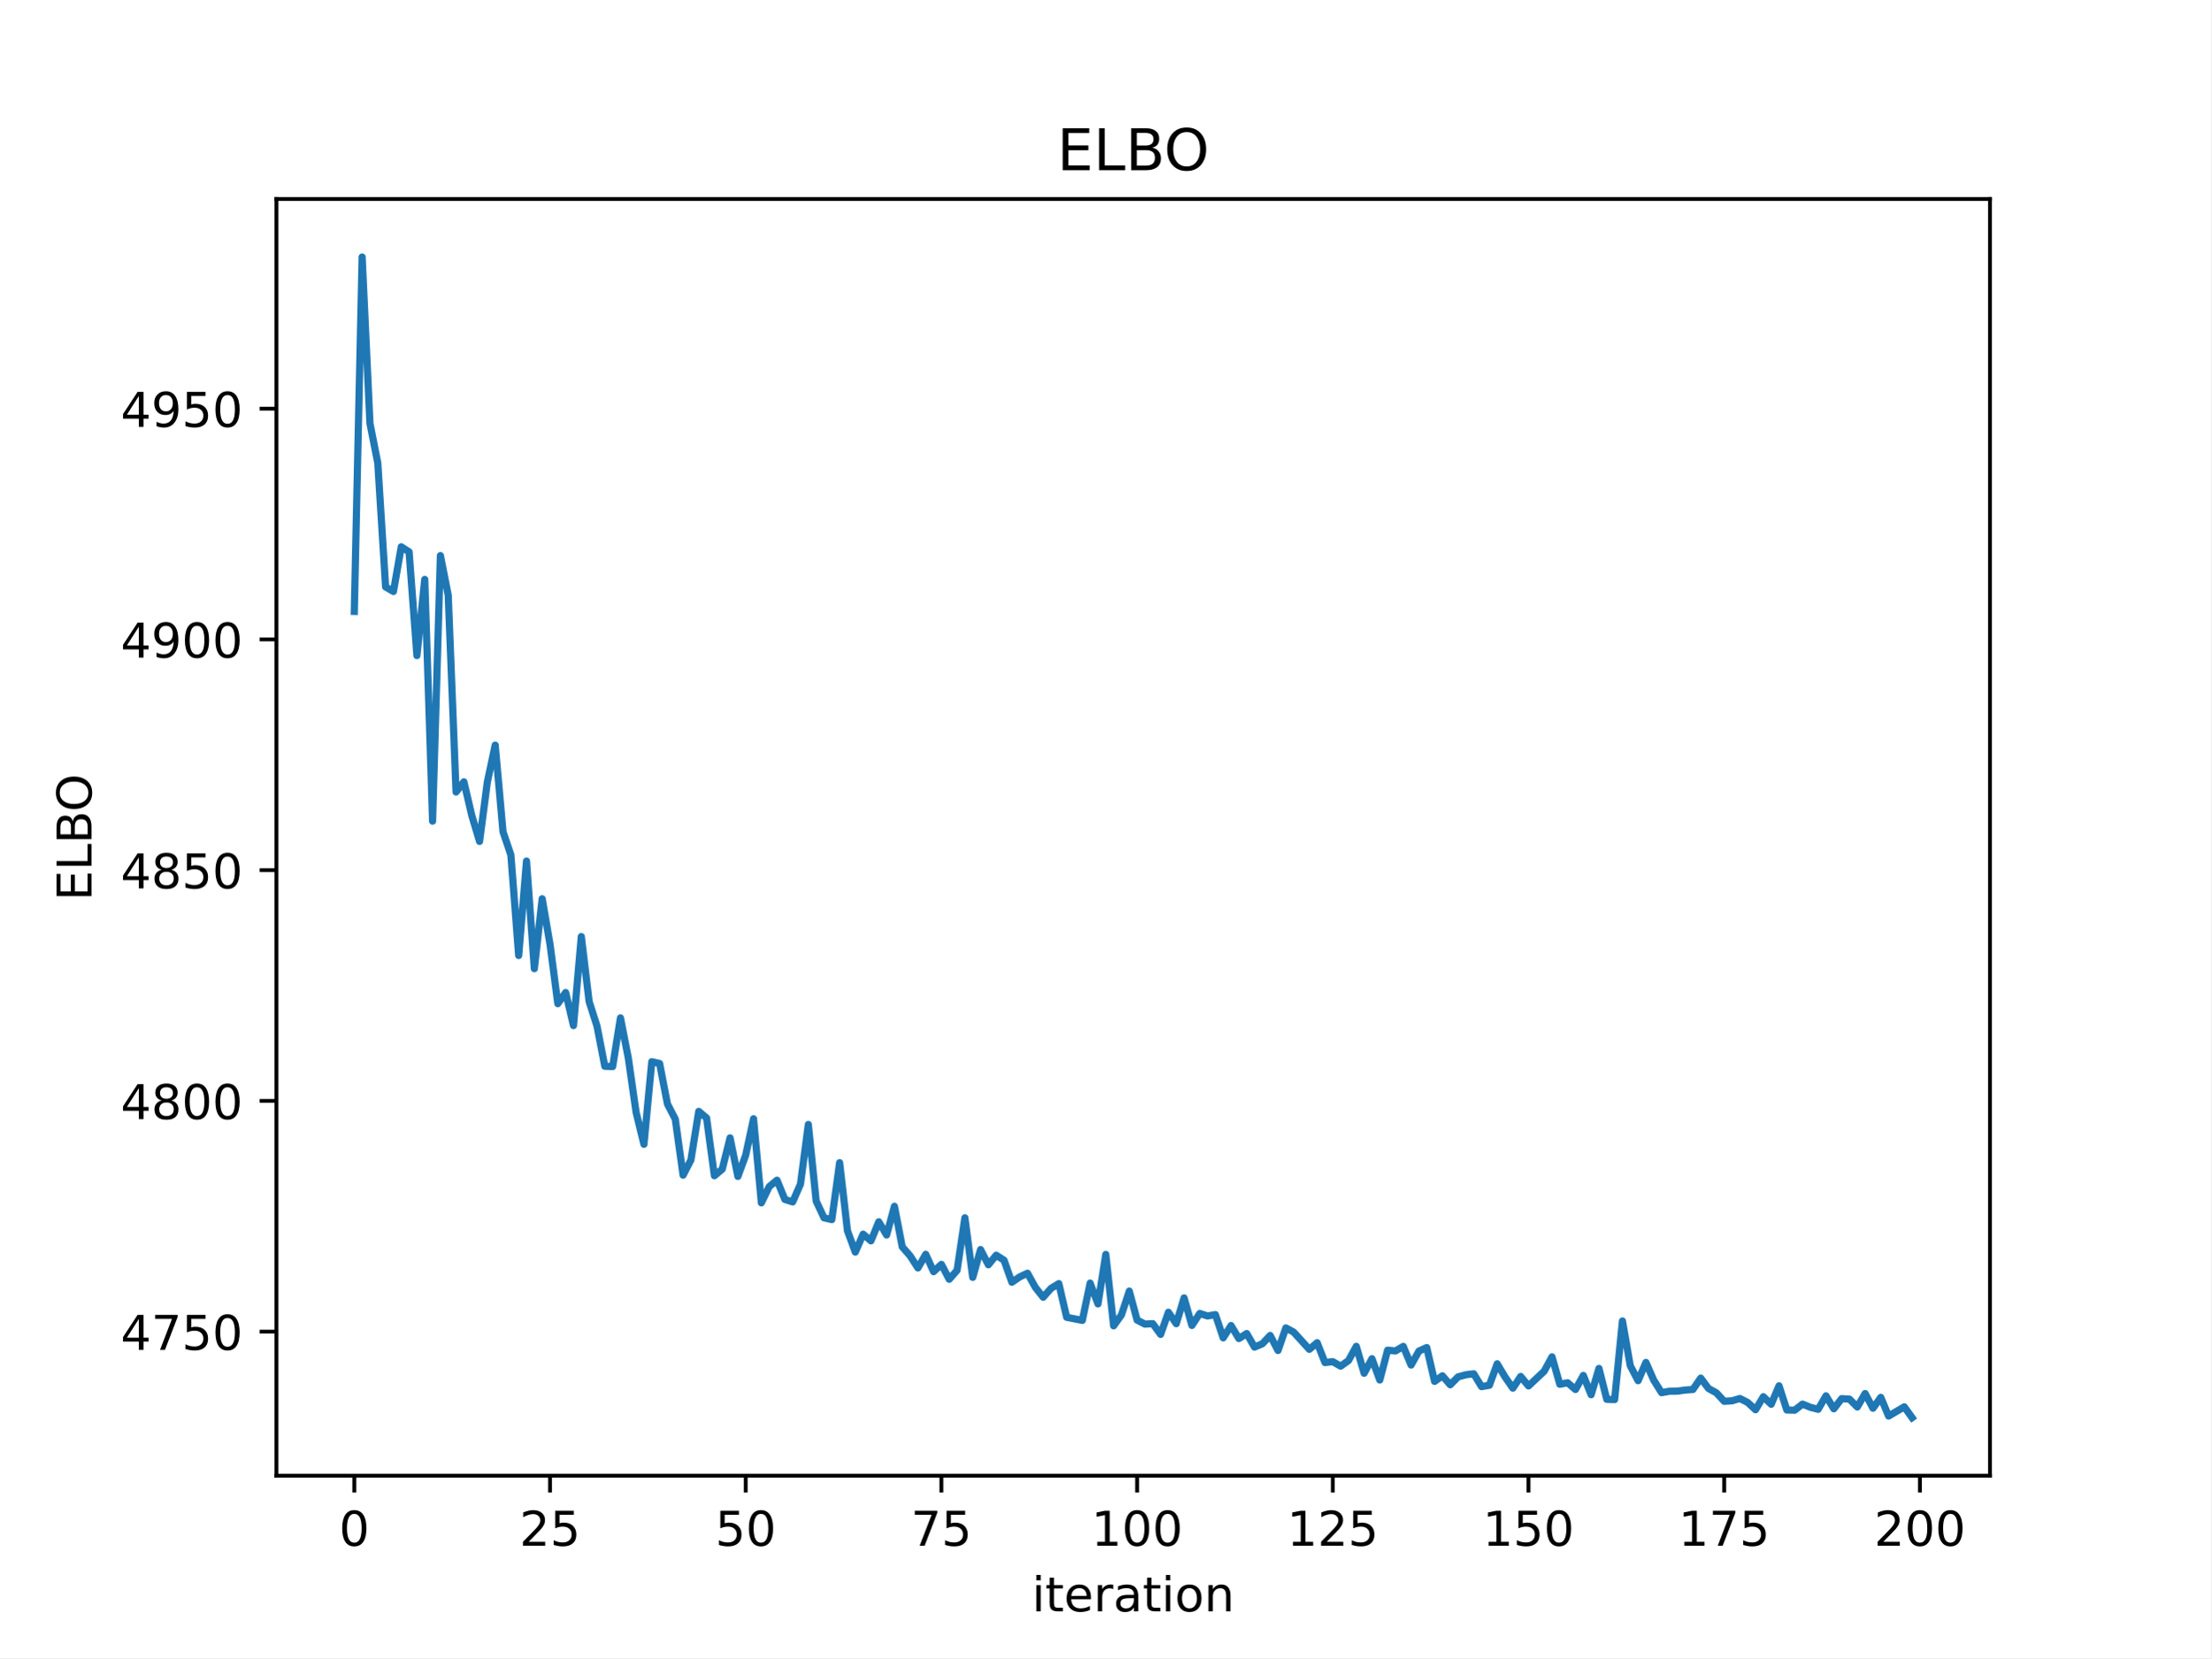
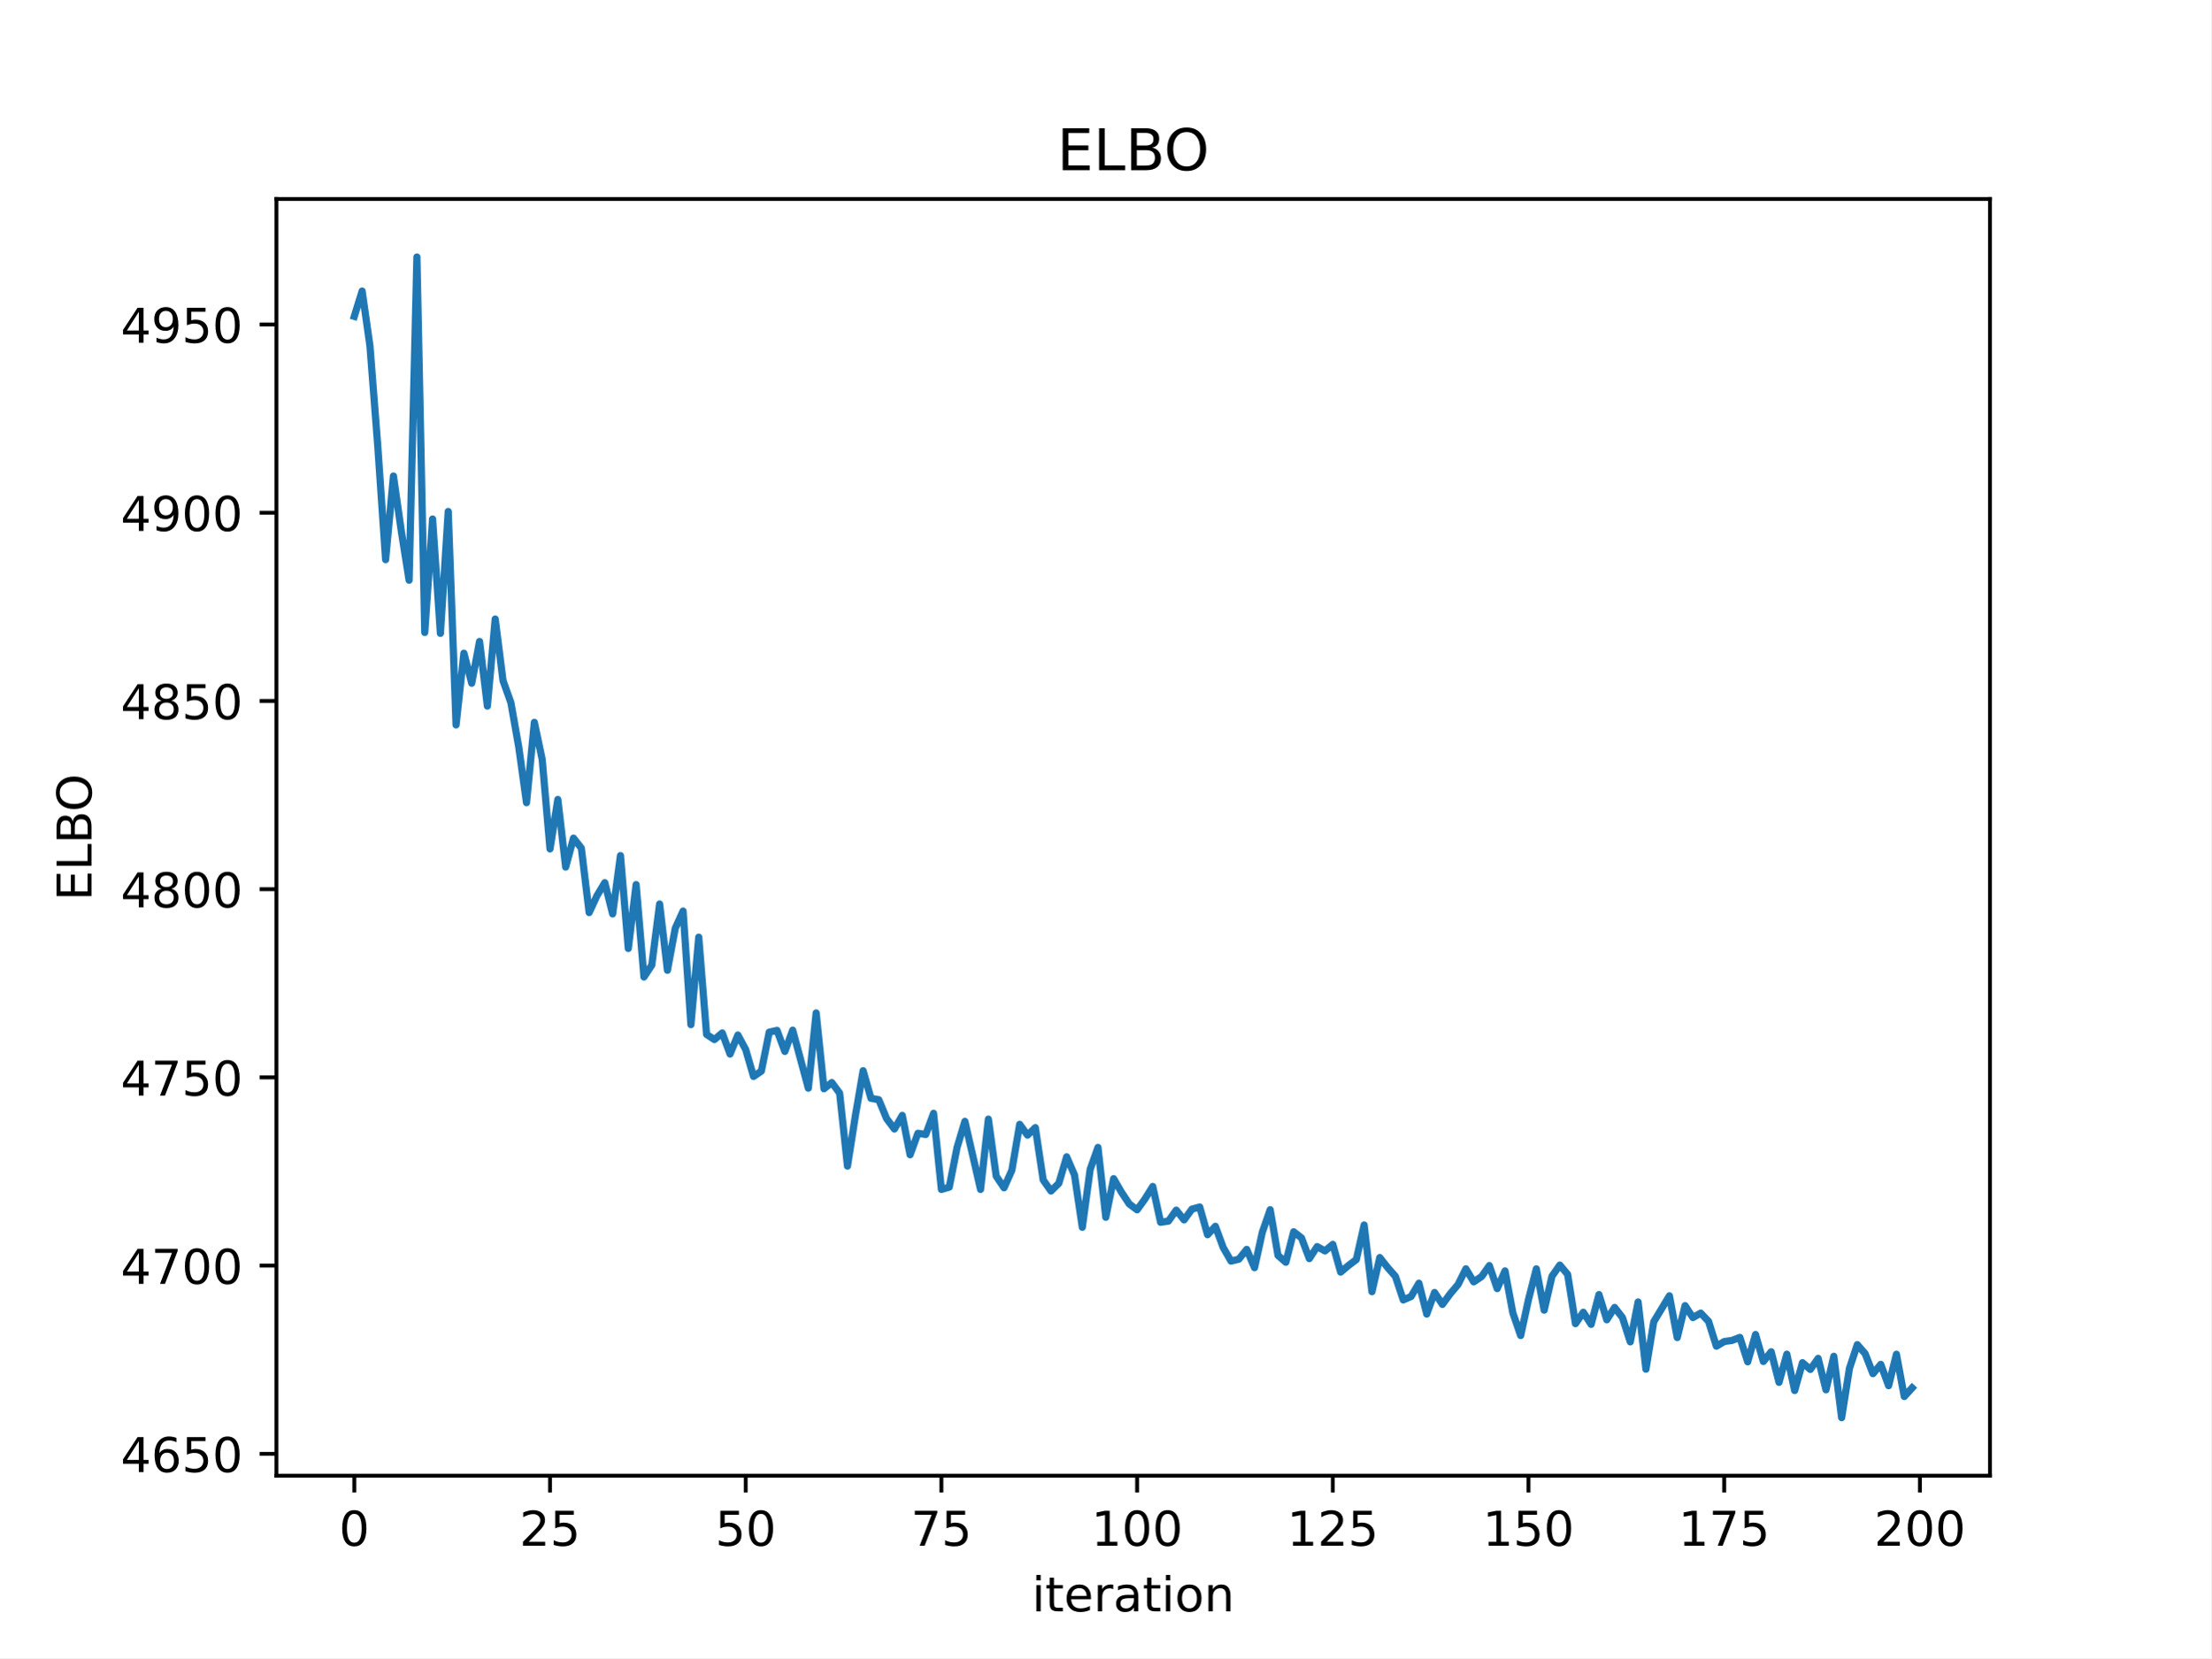
<svg xmlns="http://www.w3.org/2000/svg" xmlns:xlink="http://www.w3.org/1999/xlink" width="460.8pt" height="345.6pt" viewBox="0 0 460.8 345.6" version="1.1">
  <defs>
    <style type="text/css">*{stroke-linejoin: round; stroke-linecap: butt}</style>
  </defs>
  <g id="figure_1">
    <g id="patch_1">
      <path d="M 0 345.6  L 460.8 345.6  L 460.8 0  L 0 0  z " style="fill: #ffffff" />
    </g>
    <g id="axes_1">
      <g id="patch_2">
        <path d="M 57.6 307.584  L 414.72 307.584  L 414.72 41.472  L 57.6 41.472  z " style="fill: #ffffff" />
      </g>
      <g id="matplotlib.axis_1">
        <g id="xtick_1">
          <g id="line2d_1">
            <defs>
-               <path id="mf0b36a715a" d="M 0 0  L 0 3.5  " style="stroke: #000000; stroke-width: 0.8" />
+               <path id="m26f821b89f" d="M 0 0  L 0 3.5  " style="stroke: #000000; stroke-width: 0.8" />
            </defs>
            <g>
-               <use xlink:href="#mf0b36a715a" x="73.833" y="307.584" style="stroke: #000000; stroke-width: 0.8" />
+               <use xlink:href="#m26f821b89f" x="73.833" y="307.584" style="stroke: #000000; stroke-width: 0.8" />
            </g>
          </g>
          <g id="text_1">
            <g transform="translate(70.65148 322.1824) scale(0.1 -0.1)">
              <defs>
                <path id="DejaVuSans-30" d="M 2034 4250  Q 1547 4250 1301 3770  Q 1056 3291 1056 2328  Q 1056 1369 1301 889  Q 1547 409 2034 409  Q 2525 409 2770 889  Q 3016 1369 3016 2328  Q 3016 3291 2770 3770  Q 2525 4250 2034 4250  z M 2034 4750  Q 2819 4750 3233 4129  Q 3647 3509 3647 2328  Q 3647 1150 3233 529  Q 2819 -91 2034 -91  Q 1250 -91 836 529  Q 422 1150 422 2328  Q 422 3509 836 4129  Q 1250 4750 2034 4750  z " transform="scale(0.015625)" />
              </defs>
              <use xlink:href="#DejaVuSans-30" />
            </g>
          </g>
        </g>
        <g id="xtick_2">
          <g id="line2d_2">
            <g>
-               <use xlink:href="#mf0b36a715a" x="114.618" y="307.584" style="stroke: #000000; stroke-width: 0.8" />
+               <use xlink:href="#m26f821b89f" x="114.618" y="307.584" style="stroke: #000000; stroke-width: 0.8" />
            </g>
          </g>
          <g id="text_2">
            <g transform="translate(108.256 322.1824) scale(0.1 -0.1)">
              <defs>
                <path id="DejaVuSans-32" d="M 1228 531  L 3431 531  L 3431 0  L 469 0  L 469 531  Q 828 903 1448 1529  Q 2069 2156 2228 2338  Q 2531 2678 2651 2914  Q 2772 3150 2772 3378  Q 2772 3750 2511 3984  Q 2250 4219 1831 4219  Q 1534 4219 1204 4116  Q 875 4013 500 3803  L 500 4441  Q 881 4594 1212 4672  Q 1544 4750 1819 4750  Q 2544 4750 2975 4387  Q 3406 4025 3406 3419  Q 3406 3131 3298 2873  Q 3191 2616 2906 2266  Q 2828 2175 2409 1742  Q 1991 1309 1228 531  z " transform="scale(0.015625)" />
                <path id="DejaVuSans-35" d="M 691 4666  L 3169 4666  L 3169 4134  L 1269 4134  L 1269 2991  Q 1406 3038 1543 3061  Q 1681 3084 1819 3084  Q 2600 3084 3056 2656  Q 3513 2228 3513 1497  Q 3513 744 3044 326  Q 2575 -91 1722 -91  Q 1428 -91 1123 -41  Q 819 9 494 109  L 494 744  Q 775 591 1075 516  Q 1375 441 1709 441  Q 2250 441 2565 725  Q 2881 1009 2881 1497  Q 2881 1984 2565 2268  Q 2250 2553 1709 2553  Q 1456 2553 1204 2497  Q 953 2441 691 2322  L 691 4666  z " transform="scale(0.015625)" />
              </defs>
              <use xlink:href="#DejaVuSans-32" />
              <use xlink:href="#DejaVuSans-35" x="63.623" />
            </g>
          </g>
        </g>
        <g id="xtick_3">
          <g id="line2d_3">
            <g>
-               <use xlink:href="#mf0b36a715a" x="155.404" y="307.584" style="stroke: #000000; stroke-width: 0.8" />
+               <use xlink:href="#m26f821b89f" x="155.404" y="307.584" style="stroke: #000000; stroke-width: 0.8" />
            </g>
          </g>
          <g id="text_3">
            <g transform="translate(149.0417 322.1824) scale(0.1 -0.1)">
              <use xlink:href="#DejaVuSans-35" />
              <use xlink:href="#DejaVuSans-30" x="63.623" />
            </g>
          </g>
        </g>
        <g id="xtick_4">
          <g id="line2d_4">
            <g>
-               <use xlink:href="#mf0b36a715a" x="196.19" y="307.584" style="stroke: #000000; stroke-width: 0.8" />
+               <use xlink:href="#m26f821b89f" x="196.19" y="307.584" style="stroke: #000000; stroke-width: 0.8" />
            </g>
          </g>
          <g id="text_4">
            <g transform="translate(189.8275 322.1824) scale(0.1 -0.1)">
              <defs>
                <path id="DejaVuSans-37" d="M 525 4666  L 3525 4666  L 3525 4397  L 1831 0  L 1172 0  L 2766 4134  L 525 4134  L 525 4666  z " transform="scale(0.015625)" />
              </defs>
              <use xlink:href="#DejaVuSans-37" />
              <use xlink:href="#DejaVuSans-35" x="63.623" />
            </g>
          </g>
        </g>
        <g id="xtick_5">
          <g id="line2d_5">
            <g>
-               <use xlink:href="#mf0b36a715a" x="236.976" y="307.584" style="stroke: #000000; stroke-width: 0.8" />
+               <use xlink:href="#m26f821b89f" x="236.976" y="307.584" style="stroke: #000000; stroke-width: 0.8" />
            </g>
          </g>
          <g id="text_5">
            <g transform="translate(227.432 322.1824) scale(0.1 -0.1)">
              <defs>
                <path id="DejaVuSans-31" d="M 794 531  L 1825 531  L 1825 4091  L 703 3866  L 703 4441  L 1819 4666  L 2450 4666  L 2450 531  L 3481 531  L 3481 0  L 794 0  L 794 531  z " transform="scale(0.015625)" />
              </defs>
              <use xlink:href="#DejaVuSans-31" />
              <use xlink:href="#DejaVuSans-30" x="63.623" />
              <use xlink:href="#DejaVuSans-30" x="127.246" />
            </g>
          </g>
        </g>
        <g id="xtick_6">
          <g id="line2d_6">
            <g>
-               <use xlink:href="#mf0b36a715a" x="277.761" y="307.584" style="stroke: #000000; stroke-width: 0.8" />
+               <use xlink:href="#m26f821b89f" x="277.761" y="307.584" style="stroke: #000000; stroke-width: 0.8" />
            </g>
          </g>
          <g id="text_6">
            <g transform="translate(268.2177 322.1824) scale(0.1 -0.1)">
              <use xlink:href="#DejaVuSans-31" />
              <use xlink:href="#DejaVuSans-32" x="63.623" />
              <use xlink:href="#DejaVuSans-35" x="127.246" />
            </g>
          </g>
        </g>
        <g id="xtick_7">
          <g id="line2d_7">
            <g>
-               <use xlink:href="#mf0b36a715a" x="318.547" y="307.584" style="stroke: #000000; stroke-width: 0.8" />
+               <use xlink:href="#m26f821b89f" x="318.547" y="307.584" style="stroke: #000000; stroke-width: 0.8" />
            </g>
          </g>
          <g id="text_7">
            <g transform="translate(309.0035 322.1824) scale(0.1 -0.1)">
              <use xlink:href="#DejaVuSans-31" />
              <use xlink:href="#DejaVuSans-35" x="63.623" />
              <use xlink:href="#DejaVuSans-30" x="127.246" />
            </g>
          </g>
        </g>
        <g id="xtick_8">
          <g id="line2d_8">
            <g>
-               <use xlink:href="#mf0b36a715a" x="359.333" y="307.584" style="stroke: #000000; stroke-width: 0.8" />
+               <use xlink:href="#m26f821b89f" x="359.333" y="307.584" style="stroke: #000000; stroke-width: 0.8" />
            </g>
          </g>
          <g id="text_8">
            <g transform="translate(349.7892 322.1824) scale(0.1 -0.1)">
              <use xlink:href="#DejaVuSans-31" />
              <use xlink:href="#DejaVuSans-37" x="63.623" />
              <use xlink:href="#DejaVuSans-35" x="127.246" />
            </g>
          </g>
        </g>
        <g id="xtick_9">
          <g id="line2d_9">
            <g>
-               <use xlink:href="#mf0b36a715a" x="400.119" y="307.584" style="stroke: #000000; stroke-width: 0.8" />
+               <use xlink:href="#m26f821b89f" x="400.119" y="307.584" style="stroke: #000000; stroke-width: 0.8" />
            </g>
          </g>
          <g id="text_9">
            <g transform="translate(390.575 322.1824) scale(0.1 -0.1)">
              <use xlink:href="#DejaVuSans-32" />
              <use xlink:href="#DejaVuSans-30" x="63.623" />
              <use xlink:href="#DejaVuSans-30" x="127.246" />
            </g>
          </g>
        </g>
        <g id="text_10">
          <g transform="translate(215.0373 335.8606) scale(0.1 -0.1)">
            <defs>
              <path id="DejaVuSans-69" d="M 603 3500  L 1178 3500  L 1178 0  L 603 0  L 603 3500  z M 603 4863  L 1178 4863  L 1178 4134  L 603 4134  L 603 4863  z " transform="scale(0.015625)" />
              <path id="DejaVuSans-74" d="M 1172 4494  L 1172 3500  L 2356 3500  L 2356 3053  L 1172 3053  L 1172 1153  Q 1172 725 1289 603  Q 1406 481 1766 481  L 2356 481  L 2356 0  L 1766 0  Q 1100 0 847 248  Q 594 497 594 1153  L 594 3053  L 172 3053  L 172 3500  L 594 3500  L 594 4494  L 1172 4494  z " transform="scale(0.015625)" />
              <path id="DejaVuSans-65" d="M 3597 1894  L 3597 1613  L 953 1613  Q 991 1019 1311 708  Q 1631 397 2203 397  Q 2534 397 2845 478  Q 3156 559 3463 722  L 3463 178  Q 3153 47 2828 -22  Q 2503 -91 2169 -91  Q 1331 -91 842 396  Q 353 884 353 1716  Q 353 2575 817 3079  Q 1281 3584 2069 3584  Q 2775 3584 3186 3129  Q 3597 2675 3597 1894  z M 3022 2063  Q 3016 2534 2758 2815  Q 2500 3097 2075 3097  Q 1594 3097 1305 2825  Q 1016 2553 972 2059  L 3022 2063  z " transform="scale(0.015625)" />
              <path id="DejaVuSans-72" d="M 2631 2963  Q 2534 3019 2420 3045  Q 2306 3072 2169 3072  Q 1681 3072 1420 2755  Q 1159 2438 1159 1844  L 1159 0  L 581 0  L 581 3500  L 1159 3500  L 1159 2956  Q 1341 3275 1631 3429  Q 1922 3584 2338 3584  Q 2397 3584 2469 3576  Q 2541 3569 2628 3553  L 2631 2963  z " transform="scale(0.015625)" />
              <path id="DejaVuSans-61" d="M 2194 1759  Q 1497 1759 1228 1600  Q 959 1441 959 1056  Q 959 750 1161 570  Q 1363 391 1709 391  Q 2188 391 2477 730  Q 2766 1069 2766 1631  L 2766 1759  L 2194 1759  z M 3341 1997  L 3341 0  L 2766 0  L 2766 531  Q 2569 213 2275 61  Q 1981 -91 1556 -91  Q 1019 -91 701 211  Q 384 513 384 1019  Q 384 1609 779 1909  Q 1175 2209 1959 2209  L 2766 2209  L 2766 2266  Q 2766 2663 2505 2880  Q 2244 3097 1772 3097  Q 1472 3097 1187 3025  Q 903 2953 641 2809  L 641 3341  Q 956 3463 1253 3523  Q 1550 3584 1831 3584  Q 2591 3584 2966 3190  Q 3341 2797 3341 1997  z " transform="scale(0.015625)" />
              <path id="DejaVuSans-6f" d="M 1959 3097  Q 1497 3097 1228 2736  Q 959 2375 959 1747  Q 959 1119 1226 758  Q 1494 397 1959 397  Q 2419 397 2687 759  Q 2956 1122 2956 1747  Q 2956 2369 2687 2733  Q 2419 3097 1959 3097  z M 1959 3584  Q 2709 3584 3137 3096  Q 3566 2609 3566 1747  Q 3566 888 3137 398  Q 2709 -91 1959 -91  Q 1206 -91 779 398  Q 353 888 353 1747  Q 353 2609 779 3096  Q 1206 3584 1959 3584  z " transform="scale(0.015625)" />
              <path id="DejaVuSans-6e" d="M 3513 2113  L 3513 0  L 2938 0  L 2938 2094  Q 2938 2591 2744 2837  Q 2550 3084 2163 3084  Q 1697 3084 1428 2787  Q 1159 2491 1159 1978  L 1159 0  L 581 0  L 581 3500  L 1159 3500  L 1159 2956  Q 1366 3272 1645 3428  Q 1925 3584 2291 3584  Q 2894 3584 3203 3211  Q 3513 2838 3513 2113  z " transform="scale(0.015625)" />
            </defs>
            <use xlink:href="#DejaVuSans-69" />
            <use xlink:href="#DejaVuSans-74" x="27.783" />
            <use xlink:href="#DejaVuSans-65" x="66.992" />
            <use xlink:href="#DejaVuSans-72" x="128.516" />
            <use xlink:href="#DejaVuSans-61" x="169.629" />
            <use xlink:href="#DejaVuSans-74" x="230.908" />
            <use xlink:href="#DejaVuSans-69" x="270.117" />
            <use xlink:href="#DejaVuSans-6f" x="297.9" />
            <use xlink:href="#DejaVuSans-6e" x="359.082" />
          </g>
        </g>
      </g>
      <g id="matplotlib.axis_2">
        <g id="ytick_1">
          <g id="line2d_10">
            <defs>
-               <path id="m2ccd2cc36d" d="M 0 0  L -3.5 0  " style="stroke: #000000; stroke-width: 0.8" />
+               <path id="mde00e1e85c" d="M 0 0  L -3.5 0  " style="stroke: #000000; stroke-width: 0.8" />
            </defs>
            <g>
-               <use xlink:href="#m2ccd2cc36d" x="57.6" y="277.555" style="stroke: #000000; stroke-width: 0.8" />
+               <use xlink:href="#mde00e1e85c" x="57.6" y="303.031" style="stroke: #000000; stroke-width: 0.8" />
            </g>
          </g>
          <g id="text_11">
-             <g transform="translate(25.15 281.3546) scale(0.1 -0.1)">
+             <g transform="translate(25.15 306.8301) scale(0.1 -0.1)">
              <defs>
                <path id="DejaVuSans-34" d="M 2419 4116  L 825 1625  L 2419 1625  L 2419 4116  z M 2253 4666  L 3047 4666  L 3047 1625  L 3713 1625  L 3713 1100  L 3047 1100  L 3047 0  L 2419 0  L 2419 1100  L 313 1100  L 313 1709  L 2253 4666  z " transform="scale(0.015625)" />
-               </defs>
-               <use xlink:href="#DejaVuSans-34" />
-               <use xlink:href="#DejaVuSans-37" x="63.623" />
+                 <path id="DejaVuSans-36" d="M 2113 2584  Q 1688 2584 1439 2293  Q 1191 2003 1191 1497  Q 1191 994 1439 701  Q 1688 409 2113 409  Q 2538 409 2786 701  Q 3034 994 3034 1497  Q 3034 2003 2786 2293  Q 2538 2584 2113 2584  z M 3366 4563  L 3366 3988  Q 3128 4100 2886 4159  Q 2644 4219 2406 4219  Q 1781 4219 1451 3797  Q 1122 3375 1075 2522  Q 1259 2794 1537 2939  Q 1816 3084 2150 3084  Q 2853 3084 3261 2657  Q 3669 2231 3669 1497  Q 3669 778 3244 343  Q 2819 -91 2113 -91  Q 1303 -91 875 529  Q 447 1150 447 2328  Q 447 3434 972 4092  Q 1497 4750 2381 4750  Q 2619 4750 2861 4703  Q 3103 4656 3366 4563  z " transform="scale(0.015625)" />
+               </defs>
+               <use xlink:href="#DejaVuSans-34" />
+               <use xlink:href="#DejaVuSans-36" x="63.623" />
              <use xlink:href="#DejaVuSans-35" x="127.246" />
              <use xlink:href="#DejaVuSans-30" x="190.869" />
            </g>
          </g>
        </g>
        <g id="ytick_2">
          <g id="line2d_11">
            <g>
-               <use xlink:href="#m2ccd2cc36d" x="57.6" y="229.459" style="stroke: #000000; stroke-width: 0.8" />
+               <use xlink:href="#mde00e1e85c" x="57.6" y="263.797" style="stroke: #000000; stroke-width: 0.8" />
            </g>
          </g>
          <g id="text_12">
-             <g transform="translate(25.15 233.2586) scale(0.1 -0.1)">
-               <defs>
-                 <path id="DejaVuSans-38" d="M 2034 2216  Q 1584 2216 1326 1975  Q 1069 1734 1069 1313  Q 1069 891 1326 650  Q 1584 409 2034 409  Q 2484 409 2743 651  Q 3003 894 3003 1313  Q 3003 1734 2745 1975  Q 2488 2216 2034 2216  z M 1403 2484  Q 997 2584 770 2862  Q 544 3141 544 3541  Q 544 4100 942 4425  Q 1341 4750 2034 4750  Q 2731 4750 3128 4425  Q 3525 4100 3525 3541  Q 3525 3141 3298 2862  Q 3072 2584 2669 2484  Q 3125 2378 3379 2068  Q 3634 1759 3634 1313  Q 3634 634 3220 271  Q 2806 -91 2034 -91  Q 1263 -91 848 271  Q 434 634 434 1313  Q 434 1759 690 2068  Q 947 2378 1403 2484  z M 1172 3481  Q 1172 3119 1398 2916  Q 1625 2713 2034 2713  Q 2441 2713 2670 2916  Q 2900 3119 2900 3481  Q 2900 3844 2670 4047  Q 2441 4250 2034 4250  Q 1625 4250 1398 4047  Q 1172 3844 1172 3481  z " transform="scale(0.015625)" />
-               </defs>
-               <use xlink:href="#DejaVuSans-34" />
-               <use xlink:href="#DejaVuSans-38" x="63.623" />
+             <g transform="translate(25.15 267.5965) scale(0.1 -0.1)">
+               <use xlink:href="#DejaVuSans-34" />
+               <use xlink:href="#DejaVuSans-37" x="63.623" />
              <use xlink:href="#DejaVuSans-30" x="127.246" />
              <use xlink:href="#DejaVuSans-30" x="190.869" />
            </g>
          </g>
        </g>
        <g id="ytick_3">
          <g id="line2d_12">
            <g>
-               <use xlink:href="#m2ccd2cc36d" x="57.6" y="181.363" style="stroke: #000000; stroke-width: 0.8" />
+               <use xlink:href="#mde00e1e85c" x="57.6" y="224.564" style="stroke: #000000; stroke-width: 0.8" />
            </g>
          </g>
          <g id="text_13">
-             <g transform="translate(25.15 185.1626) scale(0.1 -0.1)">
-               <use xlink:href="#DejaVuSans-34" />
-               <use xlink:href="#DejaVuSans-38" x="63.623" />
+             <g transform="translate(25.15 228.3628) scale(0.1 -0.1)">
+               <use xlink:href="#DejaVuSans-34" />
+               <use xlink:href="#DejaVuSans-37" x="63.623" />
              <use xlink:href="#DejaVuSans-35" x="127.246" />
              <use xlink:href="#DejaVuSans-30" x="190.869" />
            </g>
          </g>
        </g>
        <g id="ytick_4">
          <g id="line2d_13">
            <g>
-               <use xlink:href="#m2ccd2cc36d" x="57.6" y="133.267" style="stroke: #000000; stroke-width: 0.8" />
+               <use xlink:href="#mde00e1e85c" x="57.6" y="185.33" style="stroke: #000000; stroke-width: 0.8" />
            </g>
          </g>
          <g id="text_14">
-             <g transform="translate(25.15 137.0666) scale(0.1 -0.1)">
-               <defs>
-                 <path id="DejaVuSans-39" d="M 703 97  L 703 672  Q 941 559 1184 500  Q 1428 441 1663 441  Q 2288 441 2617 861  Q 2947 1281 2994 2138  Q 2813 1869 2534 1725  Q 2256 1581 1919 1581  Q 1219 1581 811 2004  Q 403 2428 403 3163  Q 403 3881 828 4315  Q 1253 4750 1959 4750  Q 2769 4750 3195 4129  Q 3622 3509 3622 2328  Q 3622 1225 3098 567  Q 2575 -91 1691 -91  Q 1453 -91 1209 -44  Q 966 3 703 97  z M 1959 2075  Q 2384 2075 2632 2365  Q 2881 2656 2881 3163  Q 2881 3666 2632 3958  Q 2384 4250 1959 4250  Q 1534 4250 1286 3958  Q 1038 3666 1038 3163  Q 1038 2656 1286 2365  Q 1534 2075 1959 2075  z " transform="scale(0.015625)" />
-               </defs>
-               <use xlink:href="#DejaVuSans-34" />
-               <use xlink:href="#DejaVuSans-39" x="63.623" />
+             <g transform="translate(25.15 189.1291) scale(0.1 -0.1)">
+               <defs>
+                 <path id="DejaVuSans-38" d="M 2034 2216  Q 1584 2216 1326 1975  Q 1069 1734 1069 1313  Q 1069 891 1326 650  Q 1584 409 2034 409  Q 2484 409 2743 651  Q 3003 894 3003 1313  Q 3003 1734 2745 1975  Q 2488 2216 2034 2216  z M 1403 2484  Q 997 2584 770 2862  Q 544 3141 544 3541  Q 544 4100 942 4425  Q 1341 4750 2034 4750  Q 2731 4750 3128 4425  Q 3525 4100 3525 3541  Q 3525 3141 3298 2862  Q 3072 2584 2669 2484  Q 3125 2378 3379 2068  Q 3634 1759 3634 1313  Q 3634 634 3220 271  Q 2806 -91 2034 -91  Q 1263 -91 848 271  Q 434 634 434 1313  Q 434 1759 690 2068  Q 947 2378 1403 2484  z M 1172 3481  Q 1172 3119 1398 2916  Q 1625 2713 2034 2713  Q 2441 2713 2670 2916  Q 2900 3119 2900 3481  Q 2900 3844 2670 4047  Q 2441 4250 2034 4250  Q 1625 4250 1398 4047  Q 1172 3844 1172 3481  z " transform="scale(0.015625)" />
+               </defs>
+               <use xlink:href="#DejaVuSans-34" />
+               <use xlink:href="#DejaVuSans-38" x="63.623" />
              <use xlink:href="#DejaVuSans-30" x="127.246" />
              <use xlink:href="#DejaVuSans-30" x="190.869" />
            </g>
          </g>
        </g>
        <g id="ytick_5">
          <g id="line2d_14">
            <g>
-               <use xlink:href="#m2ccd2cc36d" x="57.6" y="85.171" style="stroke: #000000; stroke-width: 0.8" />
+               <use xlink:href="#mde00e1e85c" x="57.6" y="146.096" style="stroke: #000000; stroke-width: 0.8" />
            </g>
          </g>
          <g id="text_15">
-             <g transform="translate(25.15 88.9706) scale(0.1 -0.1)">
+             <g transform="translate(25.15 149.8955) scale(0.1 -0.1)">
+               <use xlink:href="#DejaVuSans-34" />
+               <use xlink:href="#DejaVuSans-38" x="63.623" />
+               <use xlink:href="#DejaVuSans-35" x="127.246" />
+               <use xlink:href="#DejaVuSans-30" x="190.869" />
+             </g>
+           </g>
+         </g>
+         <g id="ytick_6">
+           <g id="line2d_15">
+             <g>
+               <use xlink:href="#mde00e1e85c" x="57.6" y="106.863" style="stroke: #000000; stroke-width: 0.8" />
+             </g>
+           </g>
+           <g id="text_16">
+             <g transform="translate(25.15 110.6618) scale(0.1 -0.1)">
+               <defs>
+                 <path id="DejaVuSans-39" d="M 703 97  L 703 672  Q 941 559 1184 500  Q 1428 441 1663 441  Q 2288 441 2617 861  Q 2947 1281 2994 2138  Q 2813 1869 2534 1725  Q 2256 1581 1919 1581  Q 1219 1581 811 2004  Q 403 2428 403 3163  Q 403 3881 828 4315  Q 1253 4750 1959 4750  Q 2769 4750 3195 4129  Q 3622 3509 3622 2328  Q 3622 1225 3098 567  Q 2575 -91 1691 -91  Q 1453 -91 1209 -44  Q 966 3 703 97  z M 1959 2075  Q 2384 2075 2632 2365  Q 2881 2656 2881 3163  Q 2881 3666 2632 3958  Q 2384 4250 1959 4250  Q 1534 4250 1286 3958  Q 1038 3666 1038 3163  Q 1038 2656 1286 2365  Q 1534 2075 1959 2075  z " transform="scale(0.015625)" />
+               </defs>
              <use xlink:href="#DejaVuSans-34" />
              <use xlink:href="#DejaVuSans-39" x="63.623" />
-               <use xlink:href="#DejaVuSans-35" x="127.246" />
-               <use xlink:href="#DejaVuSans-30" x="190.869" />
-             </g>
-           </g>
-         </g>
-         <g id="text_16">
+               <use xlink:href="#DejaVuSans-30" x="127.246" />
+               <use xlink:href="#DejaVuSans-30" x="190.869" />
+             </g>
+           </g>
+         </g>
+         <g id="ytick_7">
+           <g id="line2d_16">
+             <g>
+               <use xlink:href="#mde00e1e85c" x="57.6" y="67.629" style="stroke: #000000; stroke-width: 0.8" />
+             </g>
+           </g>
+           <g id="text_17">
+             <g transform="translate(25.15 71.42812) scale(0.1 -0.1)">
+               <use xlink:href="#DejaVuSans-34" />
+               <use xlink:href="#DejaVuSans-39" x="63.623" />
+               <use xlink:href="#DejaVuSans-35" x="127.246" />
+               <use xlink:href="#DejaVuSans-30" x="190.869" />
+             </g>
+           </g>
+         </g>
+         <g id="text_18">
          <g transform="translate(19.07031 187.7522) rotate(-90) scale(0.1 -0.1)">
            <defs>
              <path id="DejaVuSans-45" d="M 628 4666  L 3578 4666  L 3578 4134  L 1259 4134  L 1259 2753  L 3481 2753  L 3481 2222  L 1259 2222  L 1259 531  L 3634 531  L 3634 0  L 628 0  L 628 4666  z " transform="scale(0.015625)" />
              <path id="DejaVuSans-4c" d="M 628 4666  L 1259 4666  L 1259 531  L 3531 531  L 3531 0  L 628 0  L 628 4666  z " transform="scale(0.015625)" />
              <path id="DejaVuSans-42" d="M 1259 2228  L 1259 519  L 2272 519  Q 2781 519 3026 730  Q 3272 941 3272 1375  Q 3272 1813 3026 2020  Q 2781 2228 2272 2228  L 1259 2228  z M 1259 4147  L 1259 2741  L 2194 2741  Q 2656 2741 2882 2914  Q 3109 3088 3109 3444  Q 3109 3797 2882 3972  Q 2656 4147 2194 4147  L 1259 4147  z M 628 4666  L 2241 4666  Q 2963 4666 3353 4366  Q 3744 4066 3744 3513  Q 3744 3084 3544 2831  Q 3344 2578 2956 2516  Q 3422 2416 3680 2098  Q 3938 1781 3938 1306  Q 3938 681 3513 340  Q 3088 0 2303 0  L 628 0  L 628 4666  z " transform="scale(0.015625)" />
              <path id="DejaVuSans-4f" d="M 2522 4238  Q 1834 4238 1429 3725  Q 1025 3213 1025 2328  Q 1025 1447 1429 934  Q 1834 422 2522 422  Q 3209 422 3611 934  Q 4013 1447 4013 2328  Q 4013 3213 3611 3725  Q 3209 4238 2522 4238  z M 2522 4750  Q 3503 4750 4090 4092  Q 4678 3434 4678 2328  Q 4678 1225 4090 567  Q 3503 -91 2522 -91  Q 1538 -91 948 565  Q 359 1222 359 2328  Q 359 3434 948 4092  Q 1538 4750 2522 4750  z " transform="scale(0.015625)" />
            </defs>
            <use xlink:href="#DejaVuSans-45" />
            <use xlink:href="#DejaVuSans-4c" x="63.184" />
            <use xlink:href="#DejaVuSans-42" x="118.896" />
            <use xlink:href="#DejaVuSans-4f" x="185.75" />
          </g>
        </g>
      </g>
-       <g id="line2d_15">
-         <path d="M 73.833 127.438  L 75.464 53.568  L 77.096 88.261  L 78.727 96.51  L 80.358 122.335  L 81.99 123.277  L 83.621 113.967  L 85.253 115.027  L 86.884 136.641  L 88.516 120.766  L 90.147 171.152  L 91.778 115.798  L 93.41 124.093  L 95.041 165.079  L 96.673 162.956  L 98.304 169.92  L 99.936 175.383  L 101.567 162.966  L 103.198 155.306  L 104.83 173.388  L 106.461 178.178  L 108.093 199.158  L 109.724 179.472  L 111.356 201.907  L 112.987 187.33  L 114.618 196.796  L 116.25 209.194  L 117.881 206.874  L 119.513 213.766  L 121.144 195.215  L 122.776 208.771  L 124.407 213.862  L 126.038 222.238  L 127.67 222.31  L 129.301 212.161  L 130.933 220.502  L 132.564 231.874  L 134.196 238.507  L 135.827 221.299  L 137.458 221.664  L 139.09 230.097  L 140.721 233.247  L 142.353 244.945  L 143.984 241.774  L 145.616 231.648  L 147.247 233.021  L 148.879 245.065  L 150.51 243.7  L 152.141 237.174  L 153.773 245.214  L 155.404 240.758  L 157.036 233.185  L 158.667 250.713  L 160.299 247.332  L 161.93 245.99  L 163.561 250  L 165.193 250.519  L 166.824 246.785  L 168.456 234.373  L 170.087 250.336  L 171.719 253.826  L 173.35 254.202  L 174.981 242.342  L 176.613 256.534  L 178.244 260.975  L 179.876 257.237  L 181.507 258.635  L 183.139 254.662  L 184.77 257.416  L 186.401 251.434  L 188.033 259.891  L 189.664 261.755  L 191.296 264.285  L 192.927 261.439  L 194.559 265.057  L 196.19 263.536  L 197.821 266.643  L 199.453 264.777  L 201.084 253.827  L 202.716 266.247  L 204.347 260.454  L 205.979 263.62  L 207.61 261.623  L 209.241 262.676  L 210.873 267.261  L 212.504 266.152  L 214.136 265.384  L 215.767 268.331  L 217.399 270.388  L 219.03 268.541  L 220.661 267.548  L 222.293 274.561  L 225.556 275.212  L 227.187 267.444  L 228.819 271.776  L 230.45 261.456  L 232.081 276.346  L 233.713 274.063  L 235.344 269.109  L 236.976 275.15  L 238.607 275.988  L 240.239 275.896  L 241.87 278.132  L 243.501 273.515  L 245.133 275.903  L 246.764 270.524  L 248.396 276.267  L 250.027 273.769  L 251.659 274.291  L 253.29 274.007  L 254.921 278.854  L 256.553 276.283  L 258.184 278.999  L 259.816 277.953  L 261.447 280.784  L 263.079 280.083  L 264.71 278.357  L 266.341 281.492  L 267.973 276.777  L 269.604 277.654  L 272.867 281.245  L 274.499 279.86  L 276.13 284.005  L 277.761 283.812  L 279.393 284.755  L 281.024 283.588  L 282.656 280.618  L 284.287 286.233  L 285.919 283.193  L 287.55 287.639  L 289.181 281.423  L 290.813 281.587  L 292.444 280.631  L 294.076 284.524  L 295.707 281.609  L 297.339 280.876  L 298.97 287.925  L 300.601 286.765  L 302.233 288.636  L 303.864 286.99  L 305.496 286.544  L 307.127 286.34  L 308.759 289.017  L 310.39 288.734  L 312.021 284.262  L 313.653 287.001  L 315.284 289.342  L 316.916 286.893  L 318.547 288.873  L 321.81 285.809  L 323.441 282.808  L 325.073 288.528  L 326.704 288.213  L 328.336 289.619  L 329.967 286.685  L 331.599 290.705  L 333.23 285.225  L 334.862 291.666  L 336.493 291.715  L 338.124 275.333  L 339.756 284.665  L 341.387 287.785  L 343.019 283.972  L 344.65 287.678  L 346.282 290.282  L 347.913 289.977  L 349.544 289.962  L 351.176 289.731  L 352.807 289.613  L 354.439 287.244  L 356.07 289.42  L 357.702 290.308  L 359.333 292.079  L 360.964 291.972  L 362.596 291.491  L 364.227 292.321  L 365.859 293.833  L 367.49 291.117  L 369.122 292.693  L 370.753 288.848  L 372.384 293.89  L 374.016 293.93  L 375.647 292.661  L 377.279 293.323  L 378.91 293.745  L 380.542 290.935  L 382.173 293.637  L 383.804 291.522  L 385.436 291.626  L 387.067 293.263  L 388.699 290.458  L 390.33 293.524  L 391.962 291.261  L 393.593 295.15  L 396.856 293.23  L 398.487 295.488  L 398.487 295.488  " clip-path="url(#p33200e284e)" style="fill: none; stroke: #1f77b4; stroke-width: 1.5; stroke-linecap: square" />
+       <g id="line2d_17">
+         <path d="M 73.833 65.935  L 75.464 60.666  L 77.096 72.128  L 78.727 93.045  L 80.358 116.644  L 81.99 99.216  L 83.621 110.661  L 85.253 120.931  L 86.884 53.568  L 88.516 131.825  L 90.147 108.176  L 91.778 132.013  L 93.41 106.601  L 95.041 151.095  L 96.673 136.147  L 98.304 142.404  L 99.936 133.697  L 101.567 147.174  L 103.198 129.027  L 104.83 141.877  L 106.461 146.437  L 108.093 155.633  L 109.724 167.307  L 111.356 150.558  L 112.987 158.28  L 114.618 176.939  L 116.25 166.632  L 117.881 180.726  L 119.513 174.695  L 121.144 176.769  L 122.776 190.213  L 124.407 186.686  L 126.038 183.98  L 127.67 190.491  L 129.301 178.329  L 130.933 197.695  L 132.564 184.372  L 134.196 203.639  L 135.827 201.158  L 137.458 188.421  L 139.09 202.241  L 140.721 193.479  L 142.353 189.893  L 143.984 213.575  L 145.616 195.334  L 147.247 215.598  L 148.879 216.685  L 150.51 215.298  L 152.141 219.7  L 153.773 215.727  L 155.404 218.767  L 157.036 224.373  L 158.667 223.249  L 160.299 215.139  L 161.93 214.768  L 163.561 219.152  L 165.193 214.728  L 168.456 226.816  L 170.087 211.126  L 171.719 226.934  L 173.35 225.64  L 174.981 227.851  L 176.613 243.057  L 178.244 232.649  L 179.876 223.169  L 181.507 228.927  L 183.139 229.216  L 184.77 233.159  L 186.401 235.327  L 188.033 232.483  L 189.664 240.695  L 191.296 236.211  L 192.927 236.465  L 194.559 232.051  L 196.19 247.919  L 197.821 247.444  L 199.453 239.169  L 201.084 233.729  L 204.347 247.914  L 205.979 233.257  L 207.61 245.141  L 209.241 247.574  L 210.873 243.923  L 212.504 234.348  L 214.136 236.602  L 215.767 235.039  L 217.399 245.933  L 219.03 248.251  L 220.661 246.636  L 222.293 241.12  L 223.924 244.894  L 225.556 255.807  L 227.187 243.761  L 228.819 239.157  L 230.45 253.722  L 232.081 245.672  L 233.713 248.489  L 235.344 250.944  L 236.976 252.166  L 238.607 249.901  L 240.239 247.298  L 241.87 254.769  L 243.501 254.519  L 245.133 252.227  L 246.764 254.272  L 248.396 252.025  L 250.027 251.579  L 251.659 257.355  L 253.29 255.6  L 254.921 260.028  L 256.553 262.862  L 258.184 262.452  L 259.816 260.412  L 261.447 264.236  L 263.079 256.816  L 264.71 252.142  L 266.341 261.677  L 267.973 263.099  L 269.604 256.742  L 271.236 258.02  L 272.867 262.337  L 274.499 259.828  L 276.13 260.743  L 277.761 259.371  L 279.393 265.15  L 281.024 263.772  L 282.656 262.543  L 284.287 255.327  L 285.919 269.234  L 287.55 262.119  L 289.181 264.185  L 290.813 266.046  L 292.444 270.948  L 294.076 270.234  L 295.707 267.465  L 297.339 273.896  L 298.97 269.393  L 300.601 271.883  L 302.233 269.665  L 303.864 267.737  L 305.496 264.46  L 307.127 267.184  L 308.759 266.087  L 310.39 263.793  L 312.021 268.589  L 313.653 264.9  L 315.284 273.65  L 316.916 278.37  L 318.547 270.852  L 320.179 264.468  L 321.81 273.083  L 323.441 266.006  L 325.073 263.681  L 326.704 265.625  L 328.336 275.899  L 329.967 273.518  L 331.599 276.046  L 333.23 269.829  L 334.862 275.092  L 336.493 272.514  L 338.124 274.619  L 339.756 279.689  L 341.387 271.375  L 343.019 285.39  L 344.65 275.49  L 347.913 270.089  L 349.544 278.796  L 351.176 272.139  L 352.807 274.627  L 354.439 273.698  L 356.07 275.415  L 357.702 280.588  L 359.333 279.627  L 360.964 279.386  L 362.596 278.759  L 364.227 283.849  L 365.859 278.158  L 367.49 283.781  L 369.122 281.753  L 370.753 288.127  L 372.384 282.257  L 374.016 289.834  L 375.647 284.027  L 377.279 285.436  L 378.91 283.131  L 380.542 289.683  L 382.173 282.698  L 383.804 295.488  L 385.436 285.202  L 387.067 280.27  L 388.699 282.139  L 390.33 286.319  L 391.962 284.381  L 393.593 288.825  L 395.224 282.265  L 396.856 291.082  L 398.487 289.288  L 398.487 289.288  " clip-path="url(#p50eaa913d3)" style="fill: none; stroke: #1f77b4; stroke-width: 1.5; stroke-linecap: square" />
      </g>
      <g id="patch_3">
        <path d="M 57.6 307.584  L 57.6 41.472  " style="fill: none; stroke: #000000; stroke-width: 0.8; stroke-linejoin: miter; stroke-linecap: square" />
      </g>
      <g id="patch_4">
        <path d="M 414.72 307.584  L 414.72 41.472  " style="fill: none; stroke: #000000; stroke-width: 0.8; stroke-linejoin: miter; stroke-linecap: square" />
      </g>
      <g id="patch_5">
        <path d="M 57.6 307.584  L 414.72 307.584  " style="fill: none; stroke: #000000; stroke-width: 0.8; stroke-linejoin: miter; stroke-linecap: square" />
      </g>
      <g id="patch_6">
        <path d="M 57.6 41.472  L 414.72 41.472  " style="fill: none; stroke: #000000; stroke-width: 0.8; stroke-linejoin: miter; stroke-linecap: square" />
      </g>
-       <g id="text_17">
+       <g id="text_19">
        <g transform="translate(220.2909 35.472) scale(0.12 -0.12)">
          <use xlink:href="#DejaVuSans-45" />
          <use xlink:href="#DejaVuSans-4c" x="63.184" />
          <use xlink:href="#DejaVuSans-42" x="118.896" />
          <use xlink:href="#DejaVuSans-4f" x="185.75" />
        </g>
      </g>
    </g>
  </g>
  <defs>
-     <clipPath id="p33200e284e">
+     <clipPath id="p50eaa913d3">
      <rect x="57.6" y="41.472" width="357.12" height="266.112" />
    </clipPath>
  </defs>
</svg>
